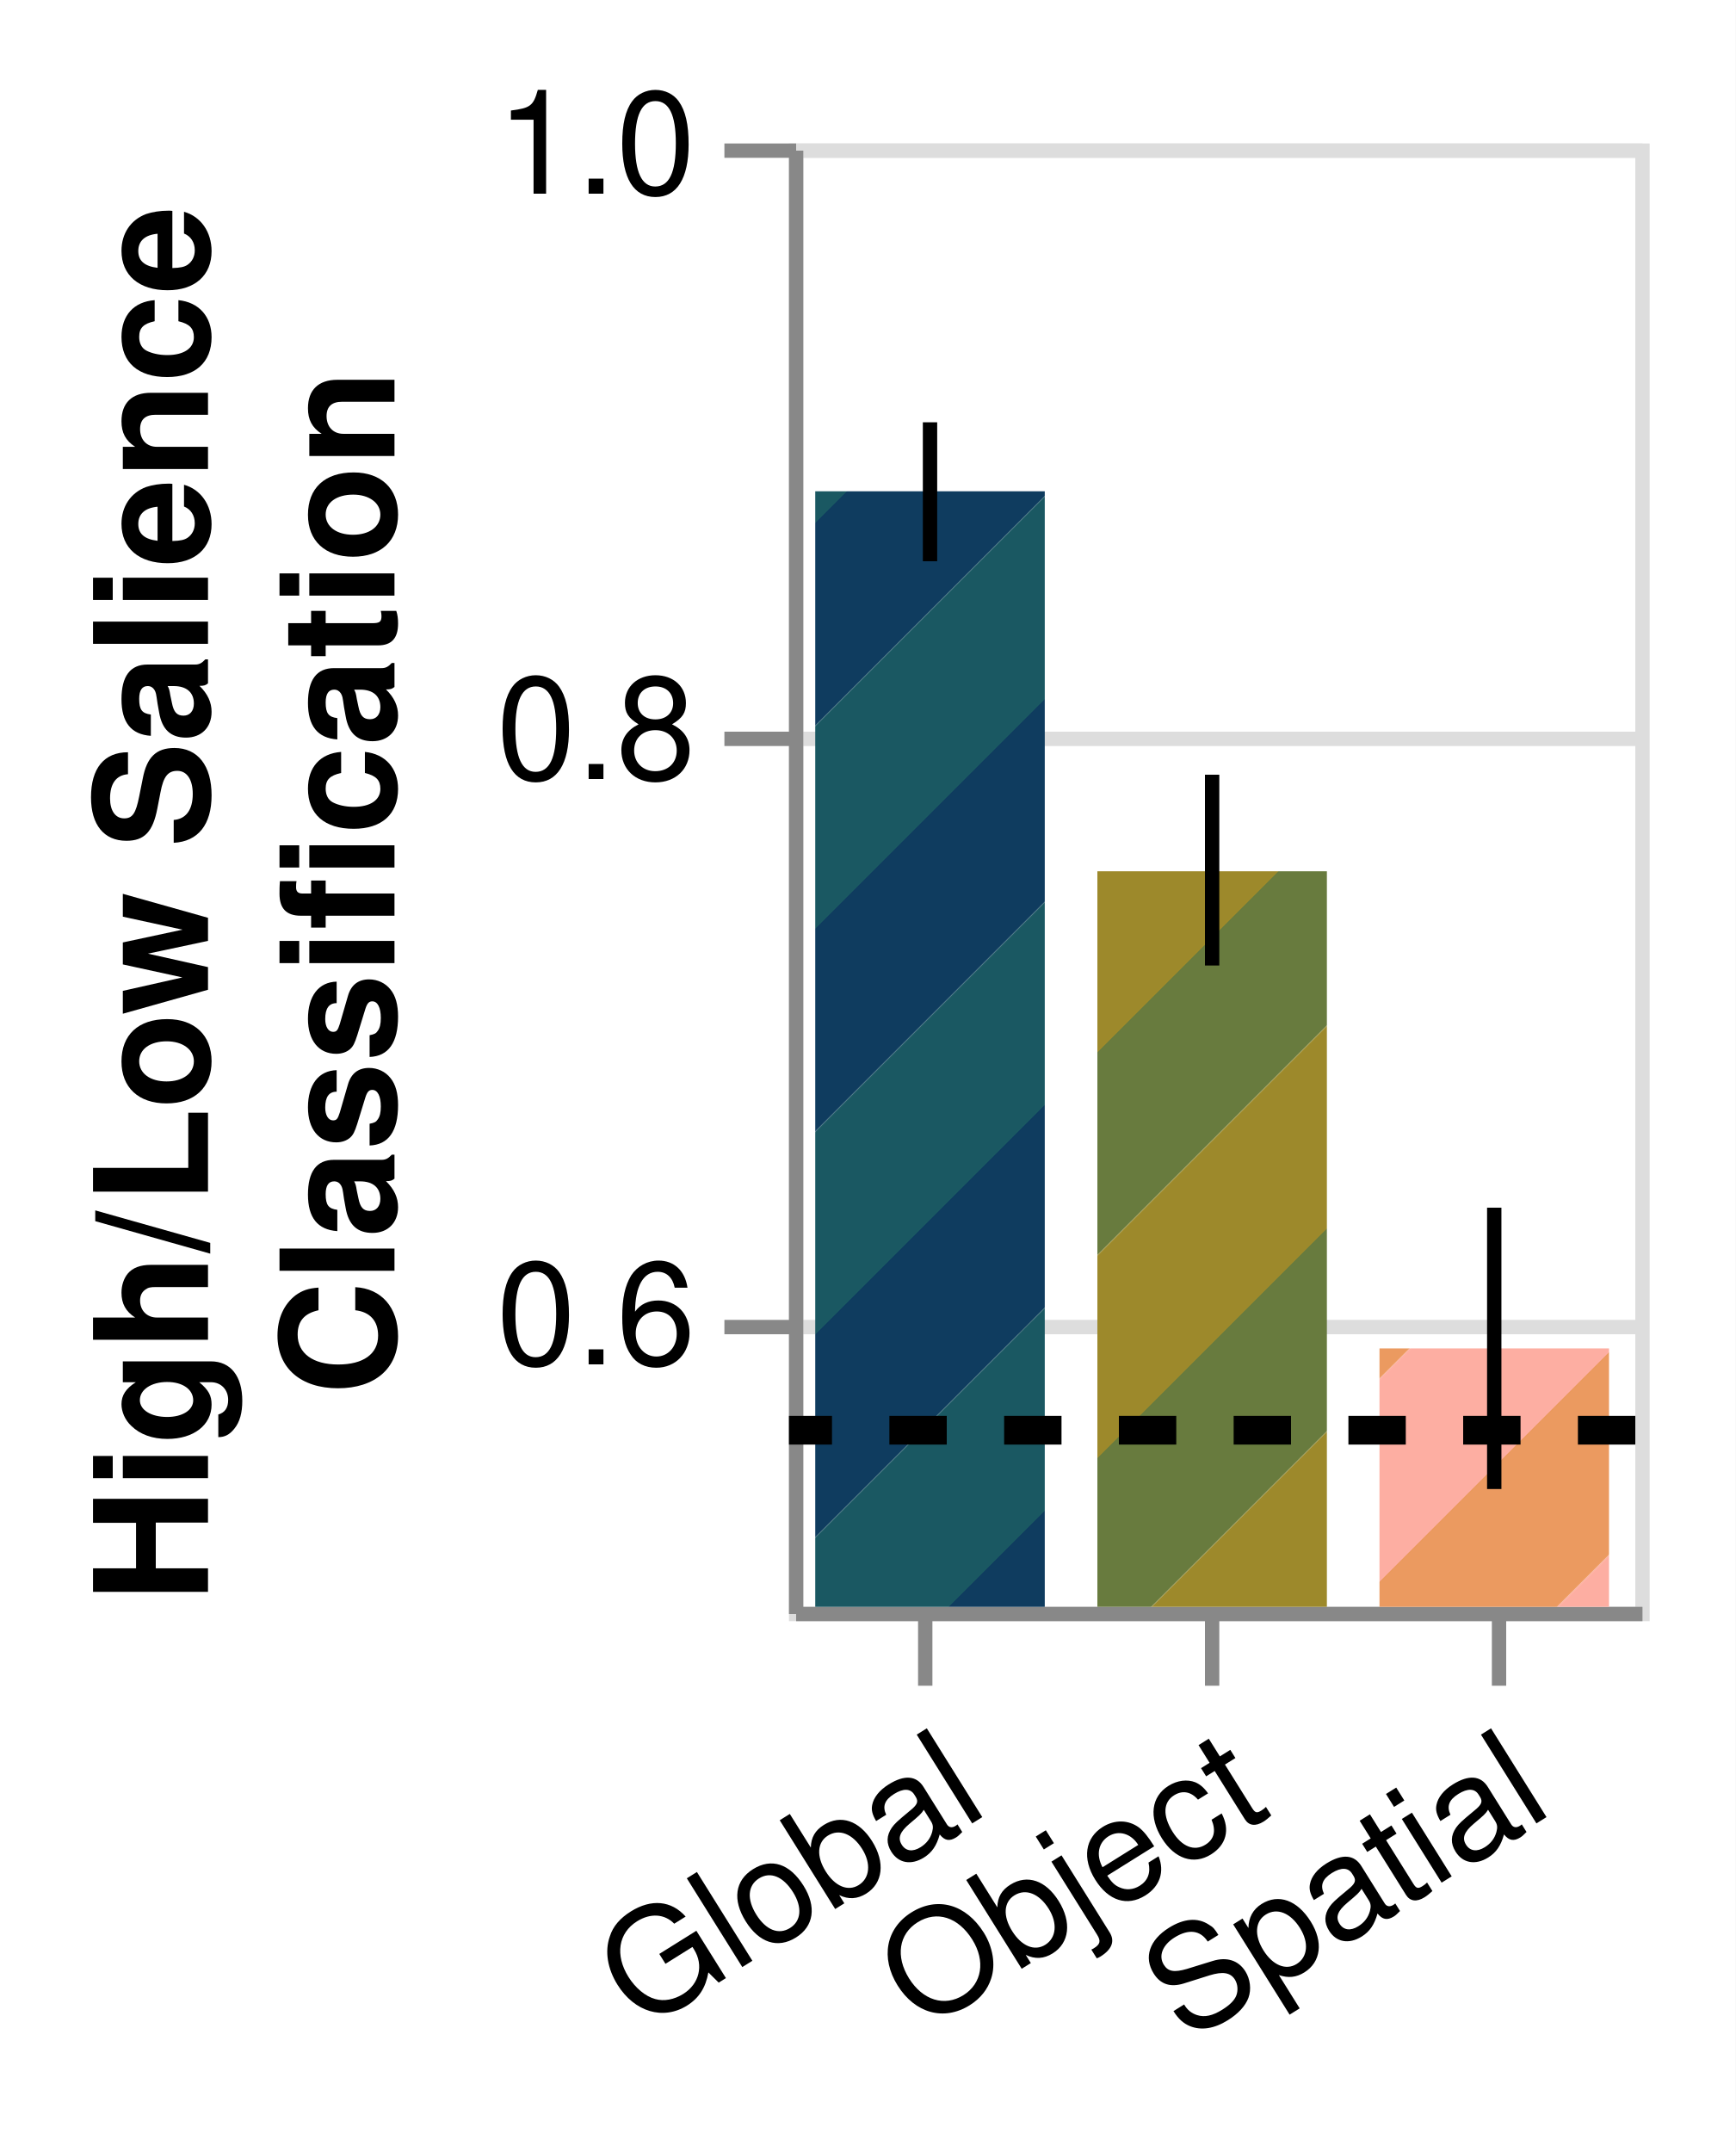
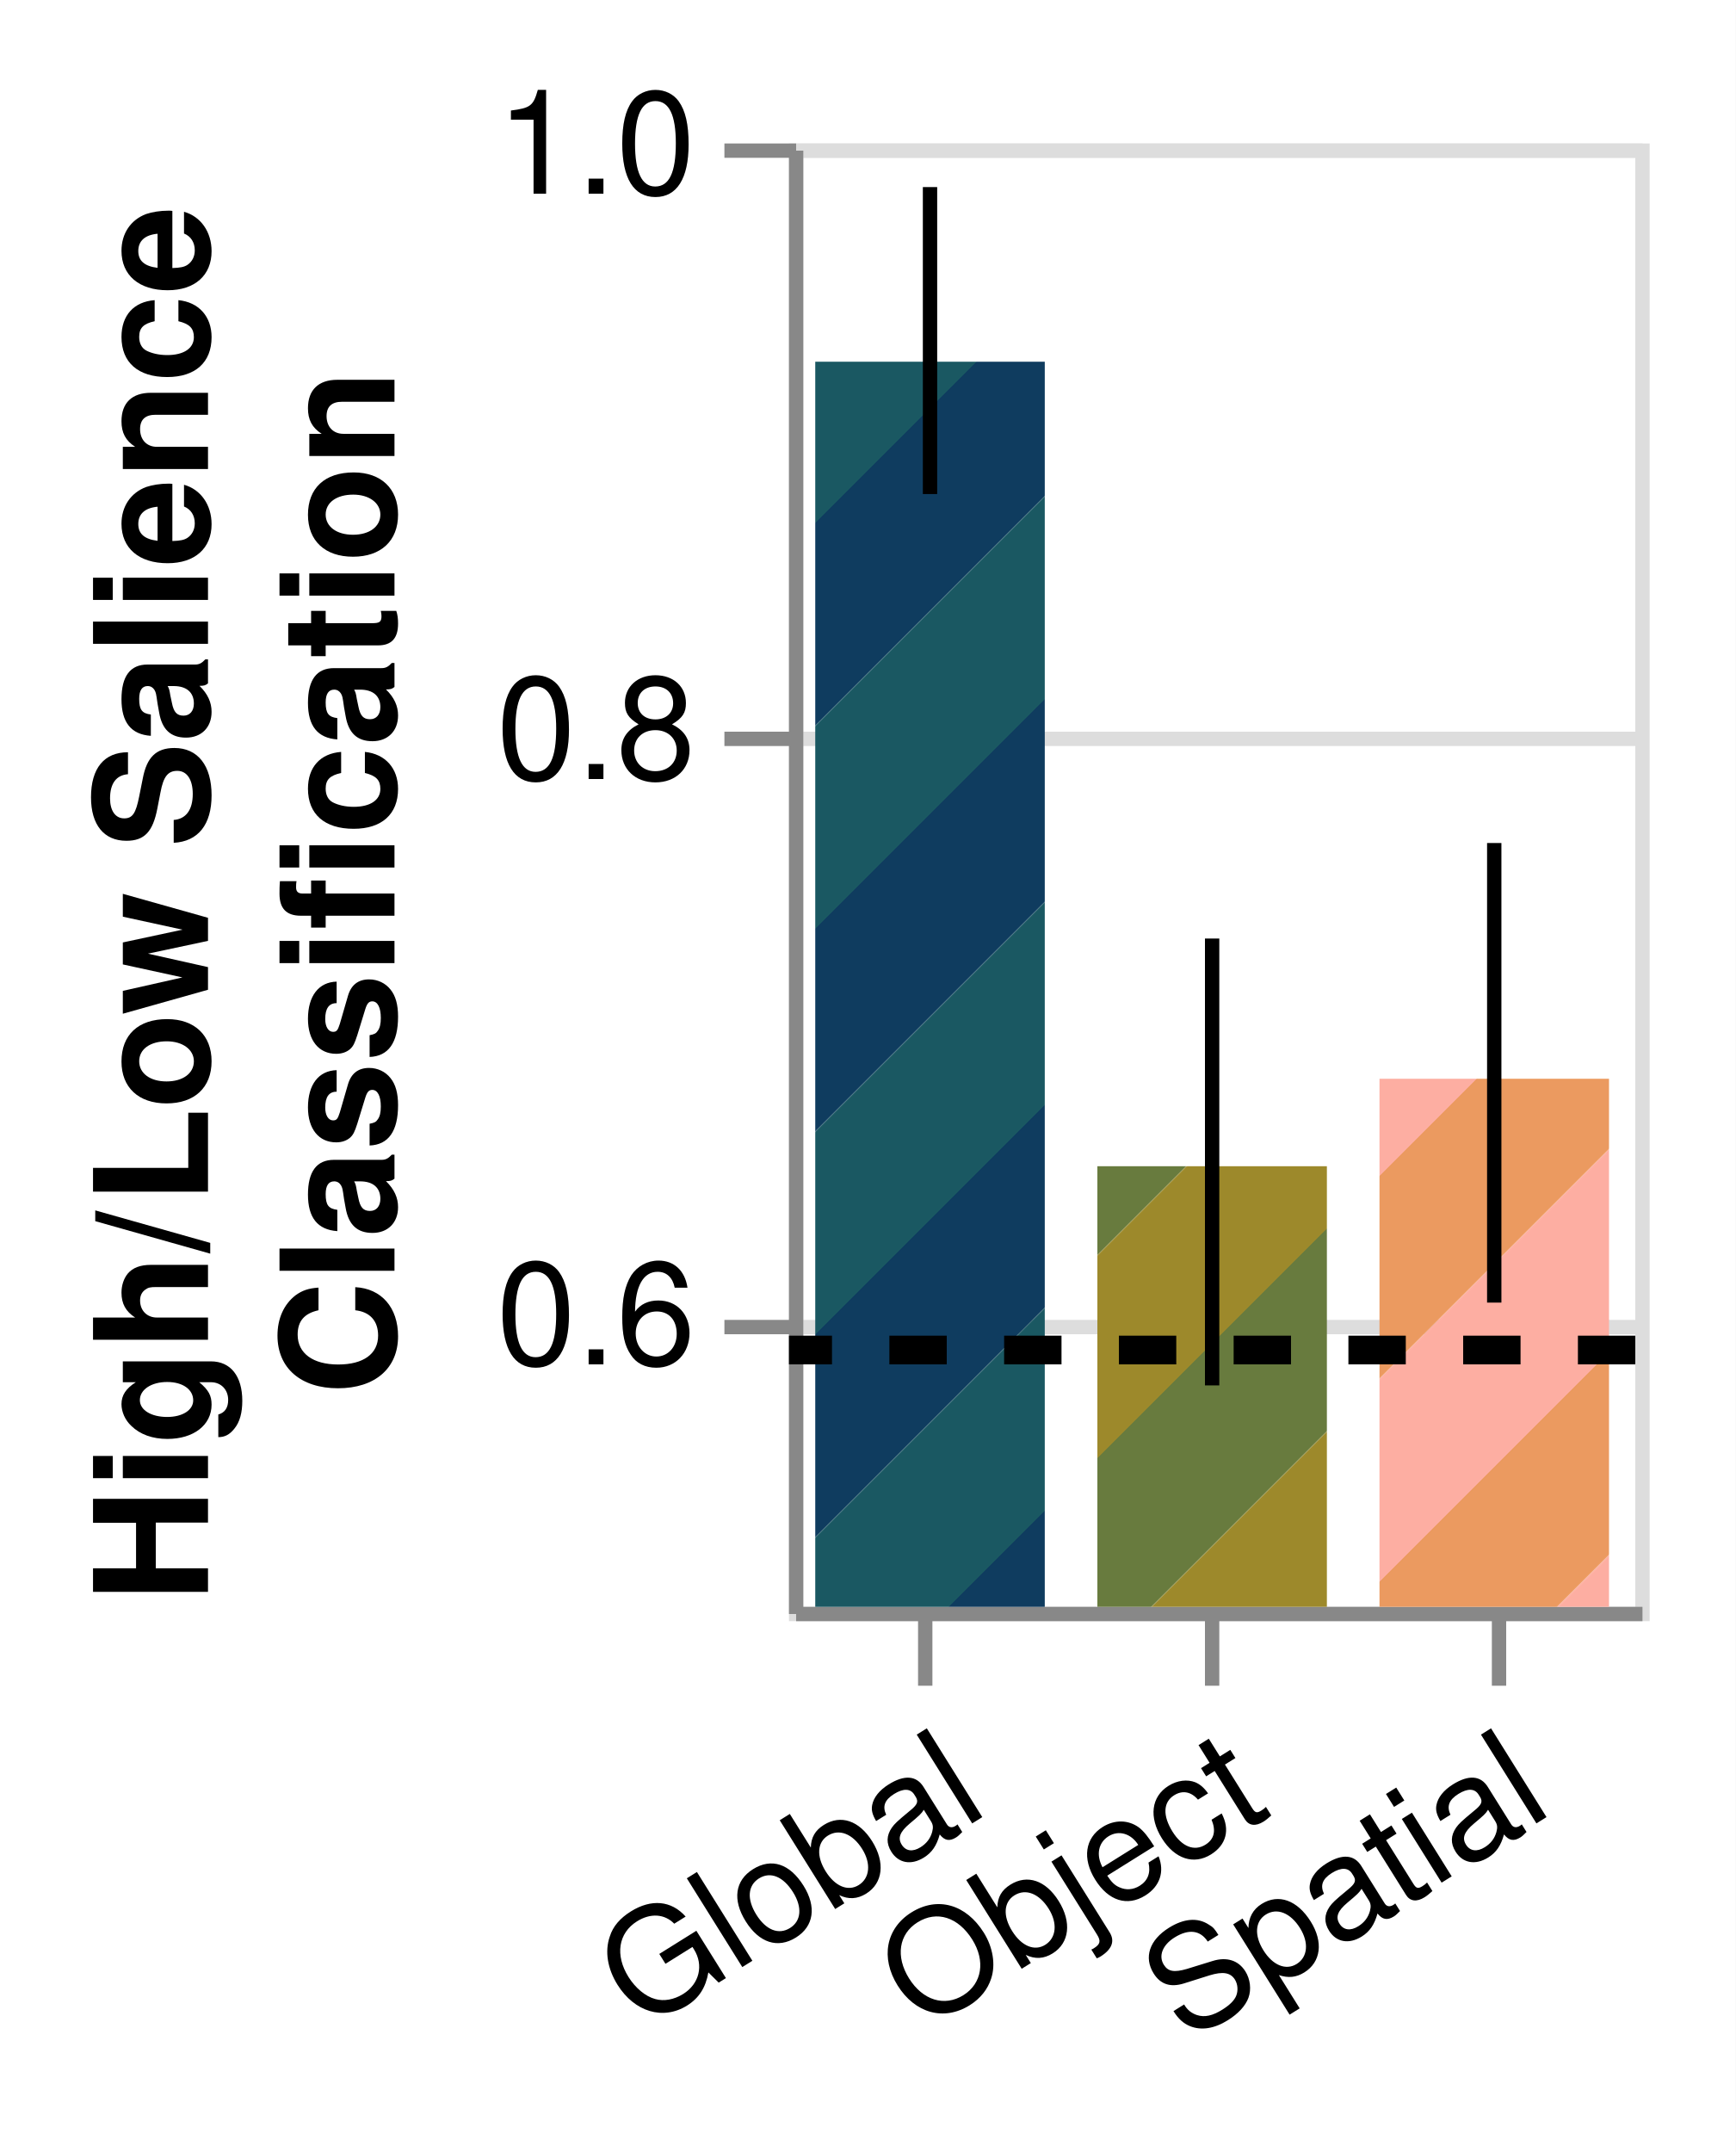
<svg xmlns="http://www.w3.org/2000/svg" class="marks" width="121" height="150" viewBox="0 0 121 150" version="1.1">
  <defs>
    <pattern id="stripe1" x="0" y="0" width="20" height="20" patternUnits="userSpaceOnUse" patternTransform="rotate(45)">
      <rect x="0" y="0" width="10" height="20" style="stroke:none;         fill:#0F3C5F;" />
      <rect x="10" y="0" width="10" height="20" style="stroke:none;         fill:#1A5862;" />
    </pattern>
    <pattern id="stripe2" x="0" y="0" width="20" height="20" patternUnits="userSpaceOnUse" patternTransform="rotate(45)">
      <rect x="0" y="0" width="10" height="20" style="stroke:none;         fill:#687B3E;" />
      <rect x="10" y="0" width="10" height="20" style="stroke:none;         fill:#9D892B;" />
    </pattern>
    <pattern id="stipre3" x="0" y="0" width="20" height="20" patternUnits="userSpaceOnUse" patternTransform="rotate(45)">
      <rect x="0" y="0" width="10" height="20" style="stroke:none;         fill:#EB9A60;" />
      <rect x="10" y="0" width="10" height="20" style="stroke:none;         fill:#FDAEA2;" />
    </pattern>
  </defs>
  <rect width="121" height="150" fill="white" />
  <g fill="none" stroke-miterlimit="10" transform="translate(55,10)">
    <g class="mark-group role-frame root" role="graphics-object" aria-roledescription="group mark container">
      <g transform="translate(0,0)">
        <path class="background" aria-hidden="true" d="M0.5,0.5h59v102h-59Z" stroke="#ddd" />
        <g>
          <g class="mark-group role-axis" aria-hidden="true">
            <g transform="translate(0.5,0.5)">
              <path class="background" aria-hidden="true" d="M0,0h0v0h0Z" pointer-events="none" />
              <g>
                <g class="mark-rule role-axis-grid" pointer-events="none">
                  <line transform="translate(0,82)" x2="59" y2="0" stroke="#ddd" stroke-width="1" opacity="1" />
                  <line transform="translate(0,41)" x2="59" y2="0" stroke="#ddd" stroke-width="1" opacity="1" />
                  <line transform="translate(0,0)" x2="59" y2="0" stroke="#ddd" stroke-width="1" opacity="1" />
                </g>
              </g>
              <path class="foreground" aria-hidden="true" d="" pointer-events="none" display="none" />
            </g>
          </g>
          <g class="mark-group role-axis" role="graphics-symbol" aria-roledescription="axis" aria-label="X-axis for a discrete scale with 3 values: global, object, spatial">
            <g transform="translate(0.5,102.5)">
              <path class="background" aria-hidden="true" d="M0,0h0v0h0Z" pointer-events="none" />
              <g>
                <g class="mark-rule role-axis-tick" pointer-events="none">
                  <line transform="translate(9,0)" x2="0" y2="5" stroke="#888" stroke-width="1" opacity="1" />
                  <line transform="translate(29,0)" x2="0" y2="5" stroke="#888" stroke-width="1" opacity="1" />
                  <line transform="translate(49,0)" x2="0" y2="5" stroke="#888" stroke-width="1" opacity="1" />
                </g>
                <g class="mark-text role-axis-label" pointer-events="none">
                  <text text-anchor="end" transform="translate(9.333333,7) rotate(328) translate(0,8)" font-family="Helvetica" font-size="10px" fill="#000" opacity="1">Global</text>
                  <text text-anchor="end" transform="translate(29,7) rotate(328) translate(0,8)" font-family="Helvetica" font-size="10px" fill="#000" opacity="1">Object</text>
                  <text text-anchor="end" transform="translate(48.66667,7) rotate(328) translate(0,8)" font-family="Helvetica" font-size="10px" fill="#000" opacity="1">Spatial</text>
                </g>
                <g class="mark-rule role-axis-domain" pointer-events="none">
                  <line transform="translate(0,0)" x2="59" y2="0" stroke="#888" stroke-width="1" opacity="1" />
                </g>
              </g>
              <path class="foreground" aria-hidden="true" d="" pointer-events="none" display="none" />
            </g>
          </g>
          <g class="mark-group role-axis" role="graphics-symbol" aria-roledescription="axis" aria-label="Y-axis titled 'High/Low Salience Classification' for a linear scale with values from 0.5 to 1.0">
            <g transform="translate(0.5,0.5)">
              <path class="background" aria-hidden="true" d="M0,0h0v0h0Z" pointer-events="none" />
              <g>
                <g class="mark-rule role-axis-tick" pointer-events="none">
                  <line transform="translate(0,82)" x2="-5" y2="0" stroke="#888" stroke-width="1" opacity="1" />
                  <line transform="translate(0,41)" x2="-5" y2="0" stroke="#888" stroke-width="1" opacity="1" />
                  <line transform="translate(0,0)" x2="-5" y2="0" stroke="#888" stroke-width="1" opacity="1" />
                </g>
                <g class="mark-text role-axis-label" pointer-events="none">
                  <text text-anchor="end" transform="translate(-7,84.6)" font-family="Helvetica" font-size="10px" fill="#000" opacity="1">0.6</text>
                  <text text-anchor="end" transform="translate(-7,43.8)" font-family="Helvetica" font-size="10px" fill="#000" opacity="1">0.8</text>
                  <text text-anchor="end" transform="translate(-7,3)" font-family="Helvetica" font-size="10px" fill="#000" opacity="1">1.0</text>
                </g>
                <g class="mark-rule role-axis-domain" pointer-events="none">
                  <line transform="translate(0,102)" x2="0" y2="-102" stroke="#888" stroke-width="1" opacity="1" />
                </g>
                <g class="mark-text role-axis-title" pointer-events="none">
                  <text text-anchor="middle" transform="translate(-39,51) rotate(-90) translate(0,-2)" font-family="Helvetica" font-size="11px" font-weight="bold" fill="#000" opacity="1">
                    <tspan>High/Low Salience</tspan>
                    <tspan x="0" dy="13">Classification</tspan>
                  </text>
                </g>
              </g>
              <path class="foreground" aria-hidden="true" d="" pointer-events="none" display="none" />
            </g>
          </g>
          <g class="mark-rect role-mark layer_0_marks" role="graphics-object" aria-roledescription="rect mark container">
-             <path aria-label=": global; condition: global; High/Low Salience, Classification: 0.881159027845" role="graphics-symbol" aria-roledescription="bar" d="M1.833,24.244h16v77.756h-16Z" fill="url(#stripe1)" />
-             <path aria-label=": object; condition: object; High/Low Salience, Classification: 0.751323823654" role="graphics-symbol" aria-roledescription="bar" d="M21.5,50.73h16v51.27h-16Z" fill="url(#stripe2)" />
-             <path aria-label=": spatial; condition: spatial; High/Low Salience, Classification: 0.58829621682" role="graphics-symbol" aria-roledescription="bar" d="M41.167,83.988h16v18.012h-16Z" fill="url(#stipre3)" />
+             <path aria-label=": global; condition: global; High/Low Salience, Classification: 0.925426634112" role="graphics-symbol" aria-roledescription="bar" d="M1.833,15.213h16v86.787h-16Z" fill="url(#stripe1)" />
+             <path aria-label=": object; condition: object; High/Low Salience, Classification: 0.650543311967" role="graphics-symbol" aria-roledescription="bar" d="M21.5,71.289h16v30.711h-16Z" fill="url(#stripe2)" />
+             <path aria-label=": spatial; condition: spatial; High/Low Salience, Classification: 0.680432187969" role="graphics-symbol" aria-roledescription="bar" d="M41.167,65.192h16v36.808h-16Z" fill="url(#stipre3)" />
          </g>
          <g class="mark-rule role-mark layer_1_marks" role="graphics-object" aria-roledescription="rule mark container">
-             <line aria-label=": global; upper_lower: 0.904733647072; upper: 0.904733647072; lower: 0.857251480962" role="graphics-symbol" aria-roledescription="errorbar" transform="translate(9.833333,29.1207)" x2="0" y2="-9.686" stroke="black" />
-             <line aria-label=": object; upper_lower: 0.784316068009; upper: 0.784316068009; lower: 0.719126196406" role="graphics-symbol" aria-roledescription="errorbar" transform="translate(29.5,57.29826)" x2="0" y2="-13.299" stroke="black" />
-             <line aria-label=": spatial; upper_lower: 0.636382224262; upper: 0.636382224262; lower: 0.540253837646" role="graphics-symbol" aria-roledescription="errorbar" transform="translate(49.16667,93.78822)" x2="0" y2="-19.61" stroke="black" />
+             <line aria-label=": global; upper_lower: 0.98509692659; upper: 0.98509692659; lower: 0.88021673349" role="graphics-symbol" aria-roledescription="errorbar" transform="translate(9.833333,24.43579)" x2="0" y2="-21.396" stroke="black" />
+             <line aria-label=": object; upper_lower: 0.728343740309; upper: 0.728343740309; lower: 0.575655361476" role="graphics-symbol" aria-roledescription="errorbar" transform="translate(29.5,86.56631)" x2="0" y2="-31.148" stroke="black" />
+             <line aria-label=": spatial; upper_lower: 0.760976327432; upper: 0.760976327432; lower: 0.603949109959" role="graphics-symbol" aria-roledescription="errorbar" transform="translate(49.16667,80.79438)" x2="0" y2="-32.034" stroke="black" />
          </g>
          <g class="mark-rule role-mark layer_2_layer_0_marks" role="graphics-symbol" aria-roledescription="rule mark container">
-             <line transform="translate(59,89.69071)" x2="-59" y2="0" stroke="black" stroke-width="2" stroke-dasharray="4,4" />
+             <line transform="translate(59,84.10035)" x2="-59" y2="0" stroke="black" stroke-width="2" stroke-dasharray="4,4" />
          </g>
        </g>
        <path class="foreground" aria-hidden="true" d="" display="none" />
      </g>
    </g>
  </g>
</svg>
